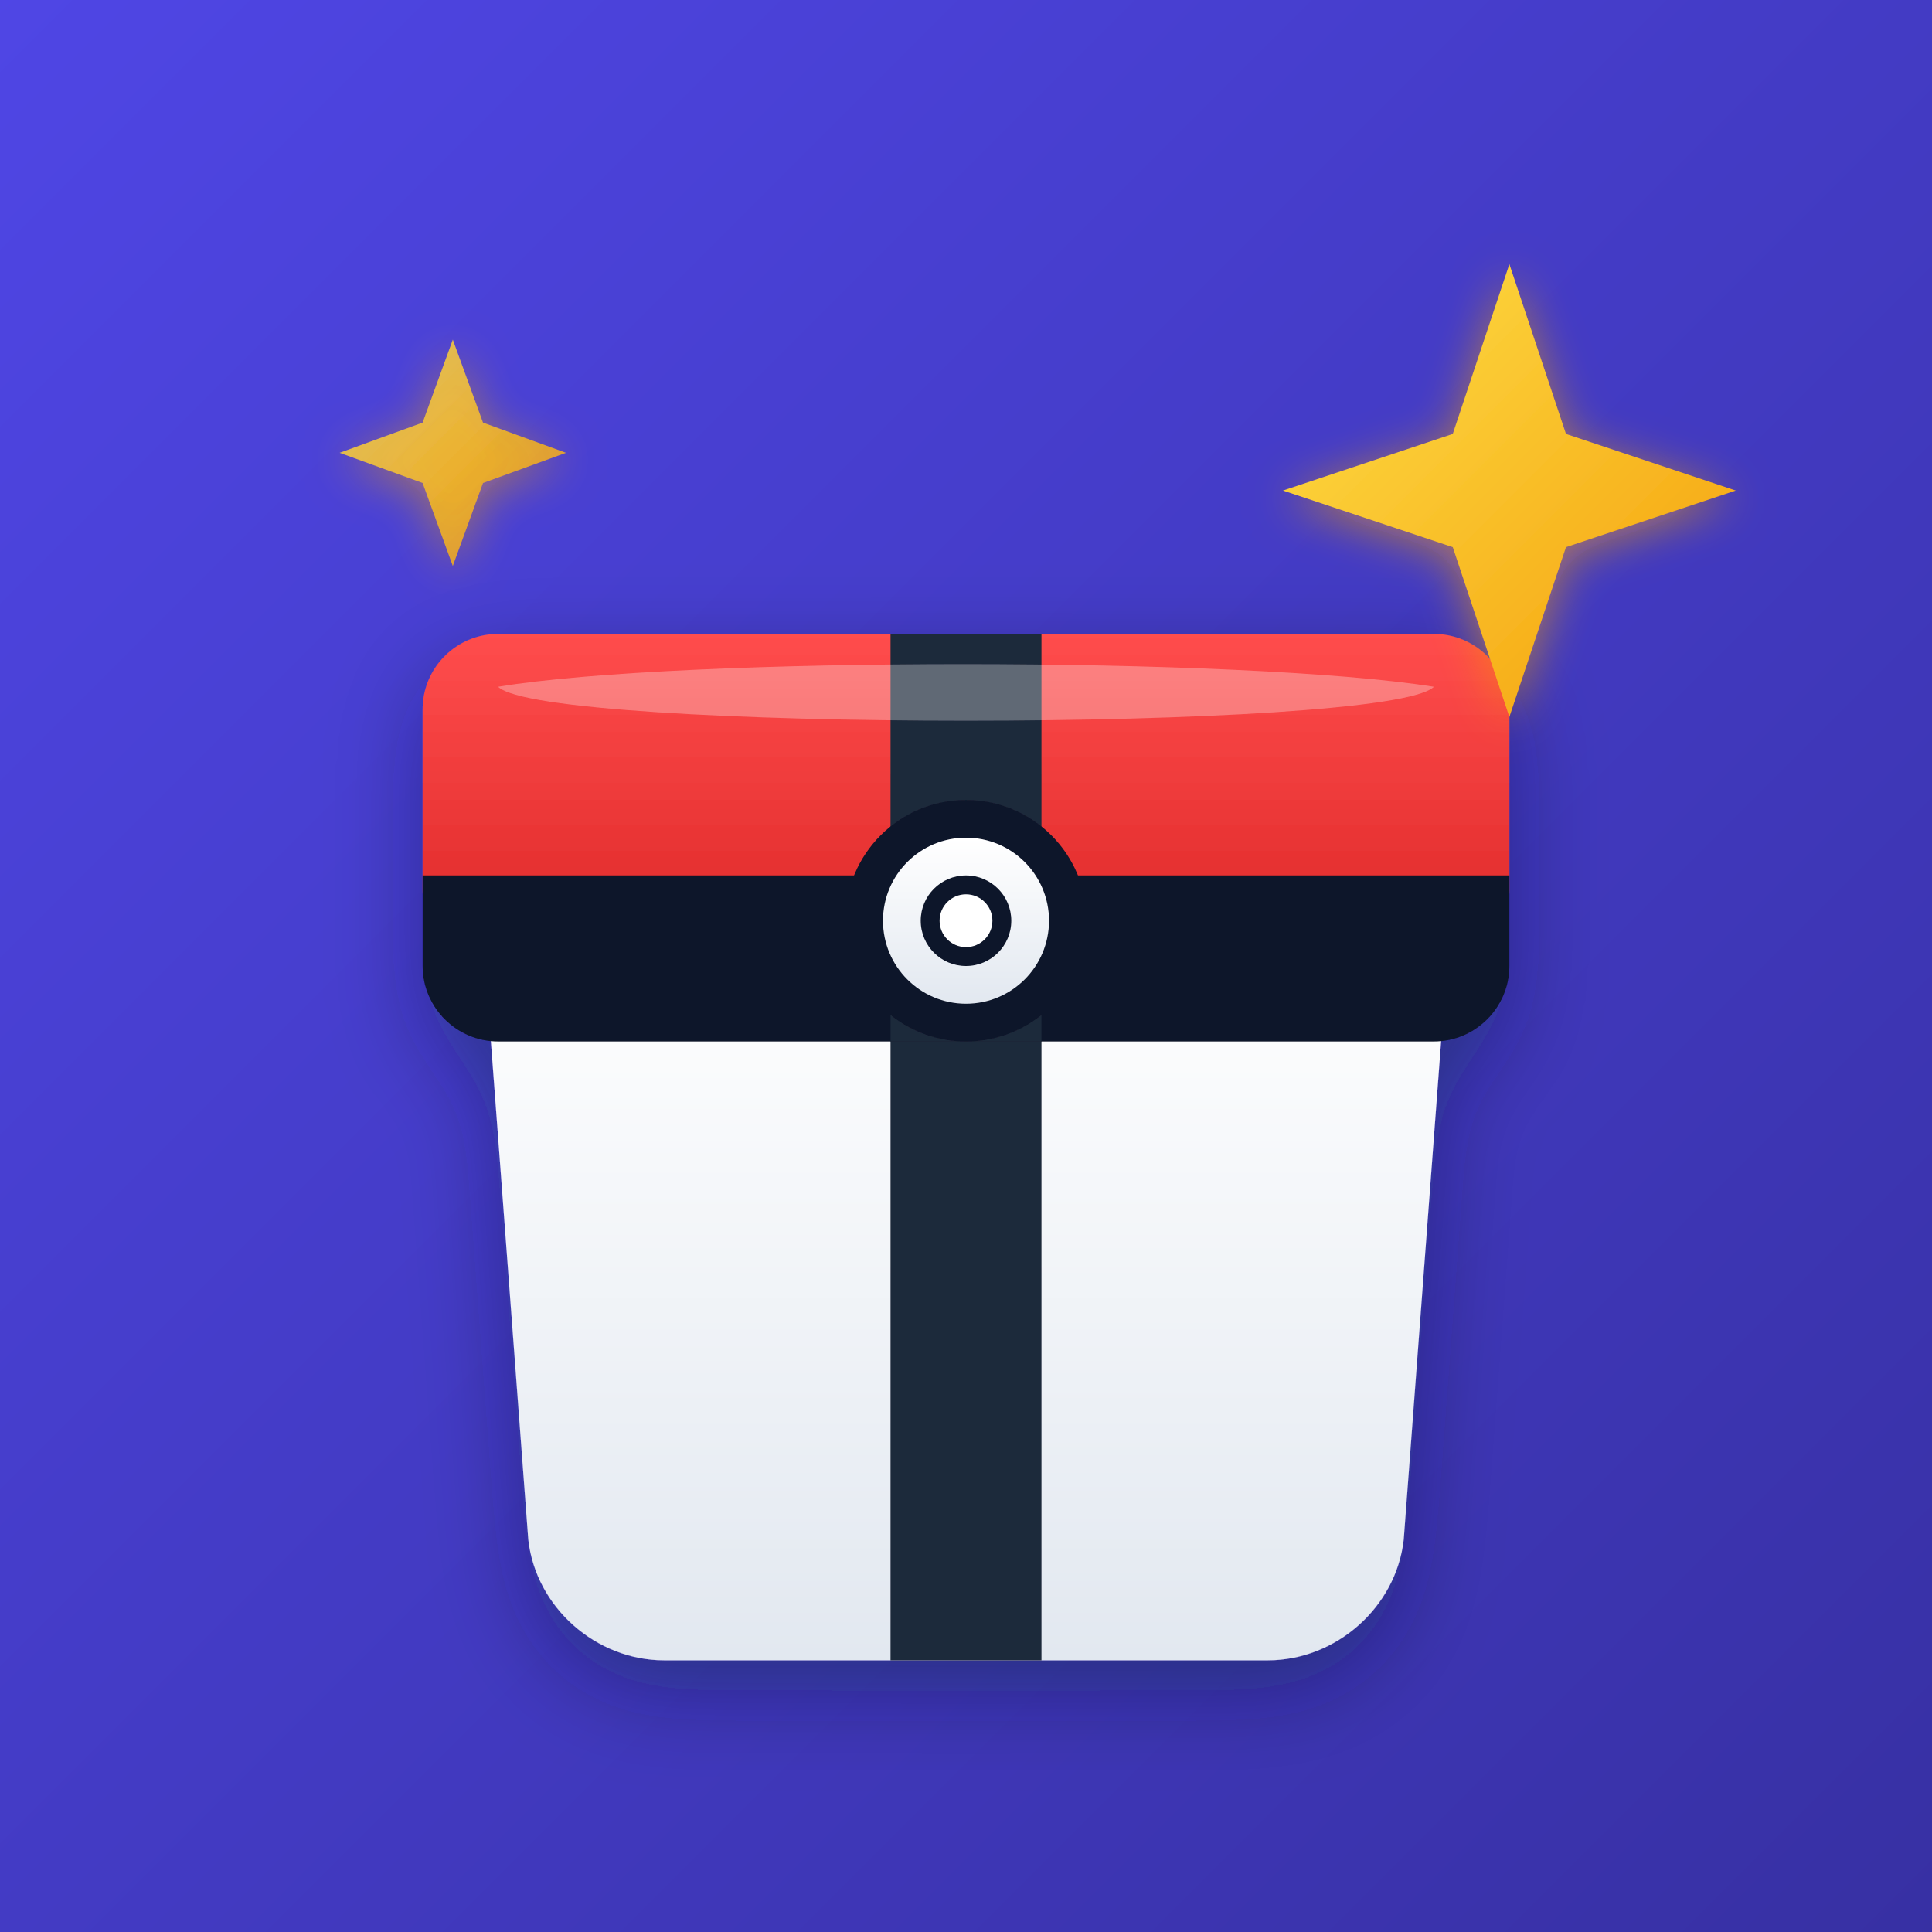
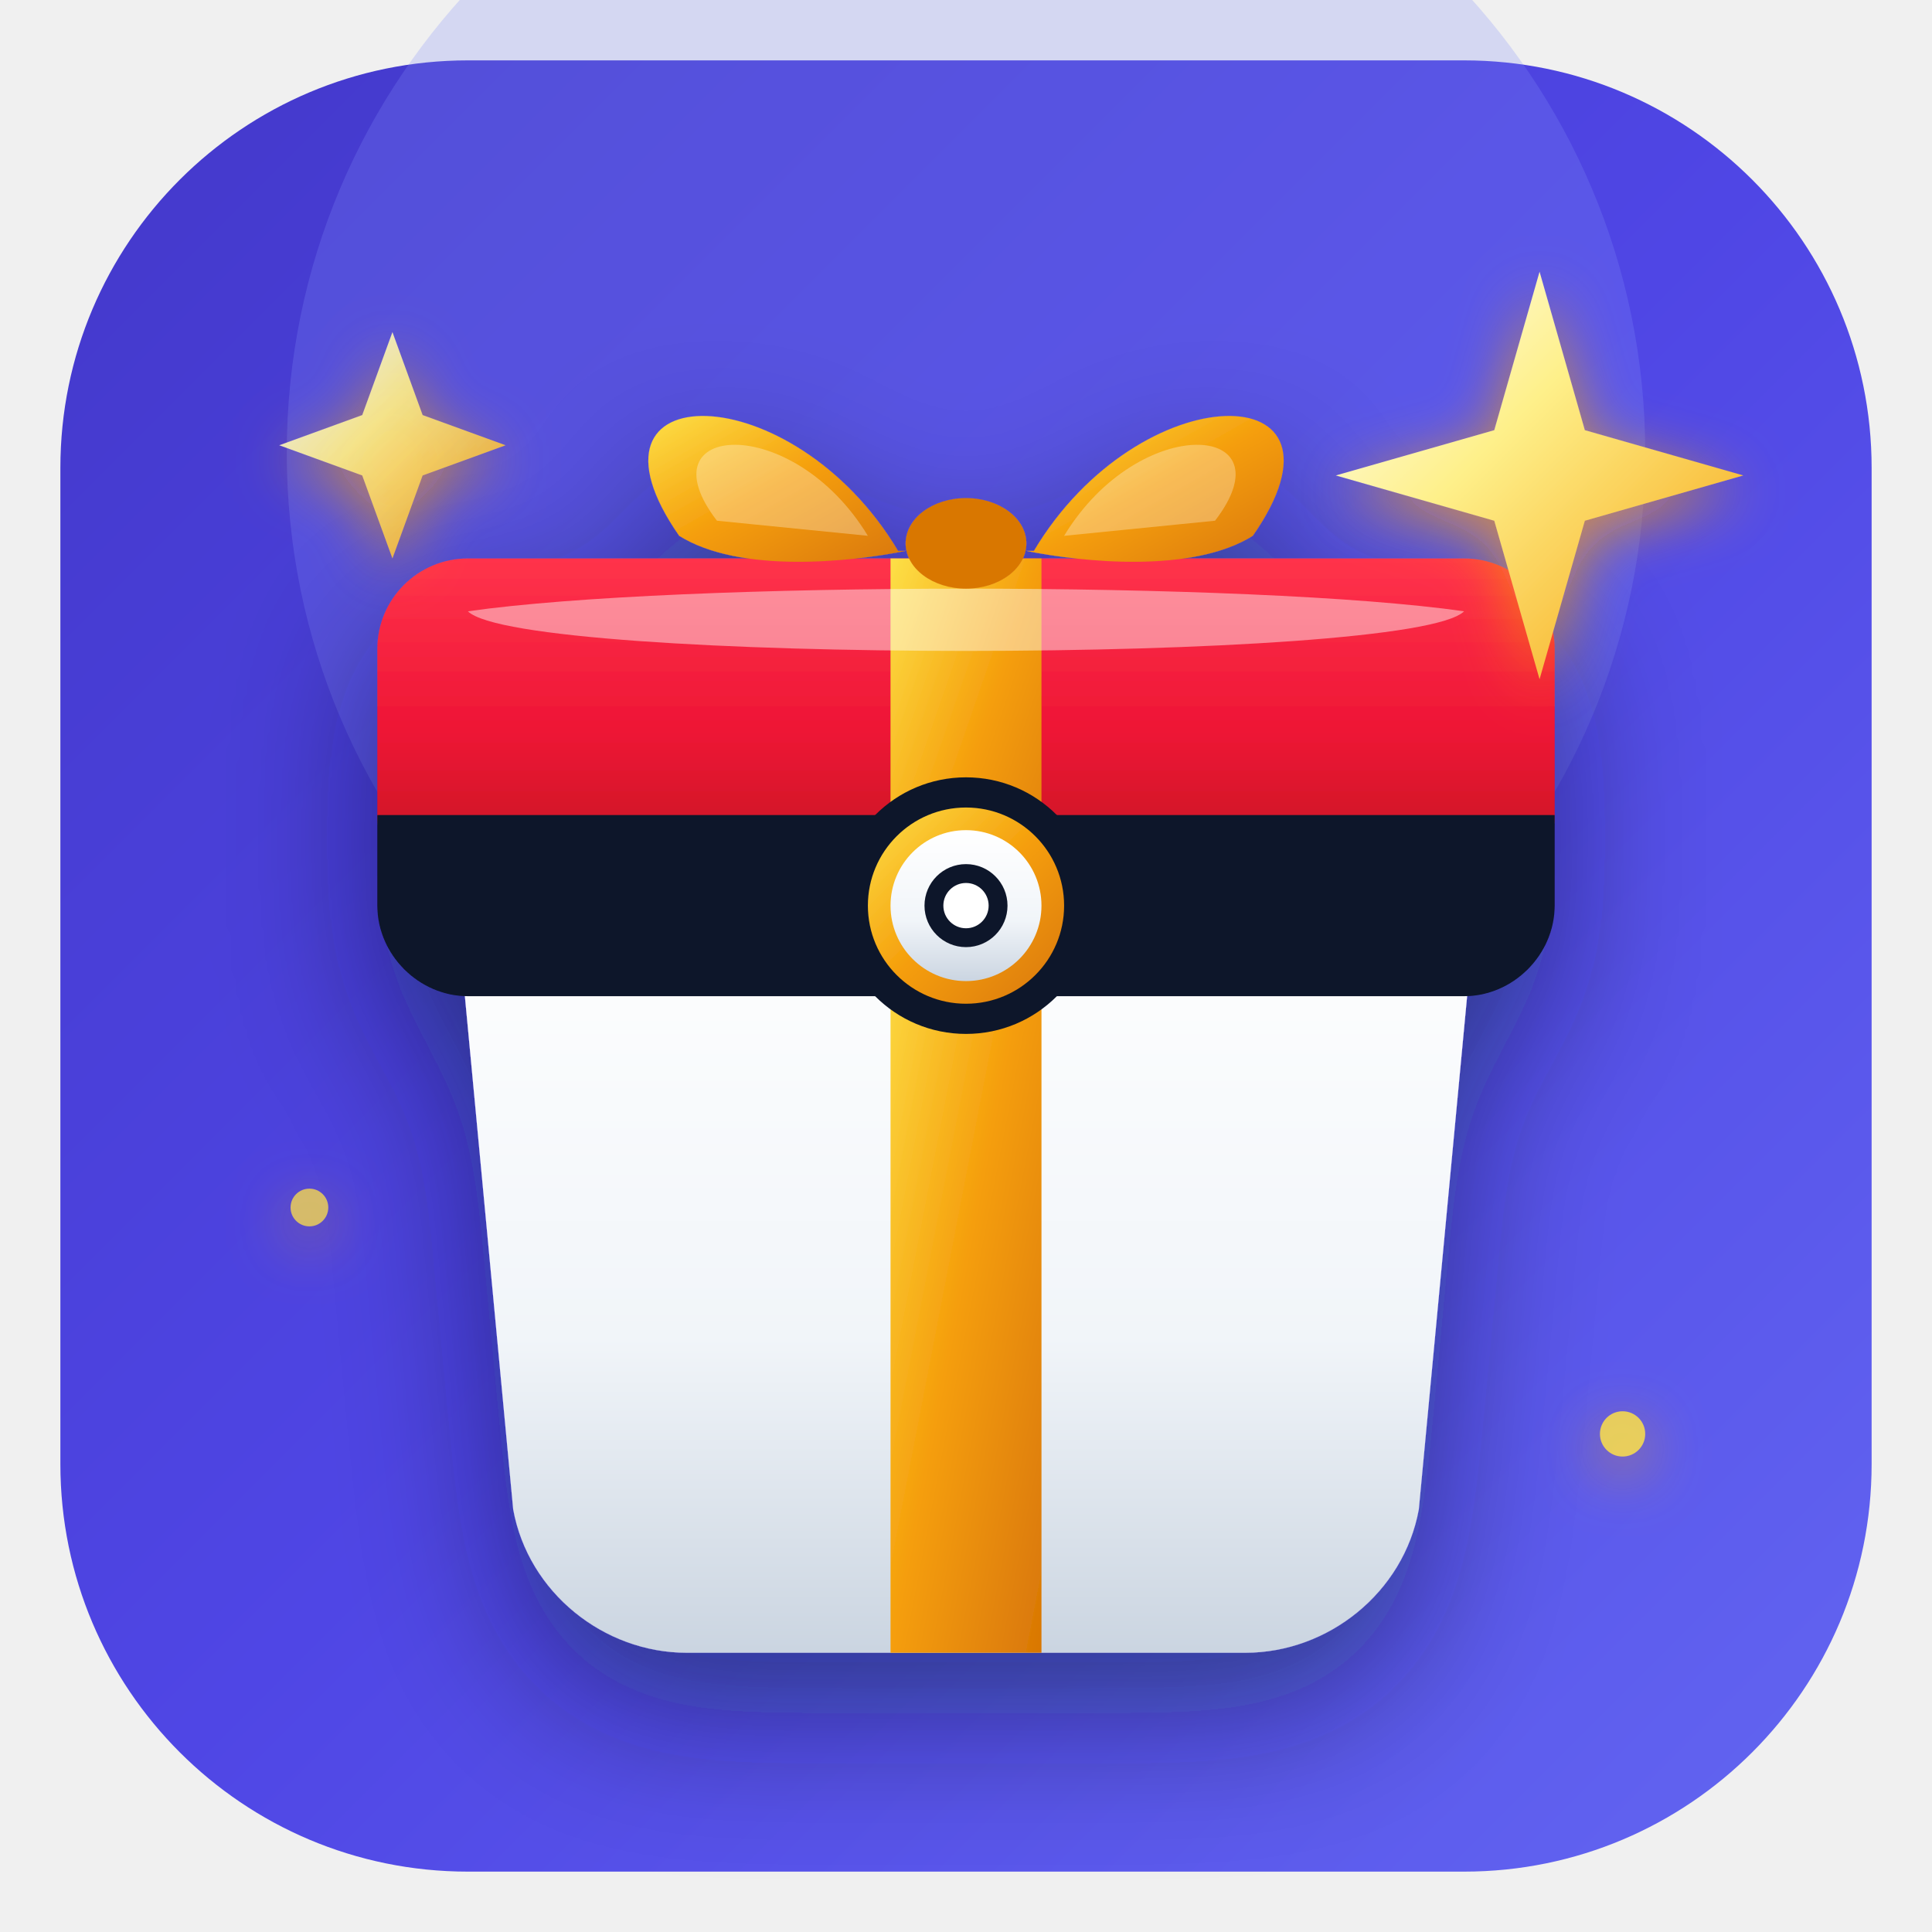
<svg xmlns="http://www.w3.org/2000/svg" viewBox="0 0 512 512" width="100%" height="100%">
  <defs>
    <linearGradient id="bg-grad" x1="0%" y1="0%" x2="100%" y2="100%">
-       <stop offset="0%" stop-color="#4F46E5" />
-       <stop offset="100%" stop-color="#3730A3" />
+       <stop offset="0%" stop-color="#4338CA" />
+       <stop offset="50%" stop-color="#4F46E5" />
+       <stop offset="100%" stop-color="#6366F1" />
    </linearGradient>
-     <linearGradient id="poke-red" x1="0%" y1="0%" x2="0%" y2="100%">
-       <stop offset="0%" stop-color="#FF4D4D" />
-       <stop offset="100%" stop-color="#DC2626" />
+     <linearGradient id="lid-red" x1="0%" y1="0%" x2="0%" y2="100%">
+       <stop offset="0%" stop-color="#FF334B" />
+       <stop offset="50%" stop-color="#EE1535" />
+       <stop offset="100%" stop-color="#B91C1C" />
    </linearGradient>
-     <linearGradient id="poke-white" x1="0%" y1="0%" x2="0%" y2="100%">
+     <linearGradient id="box-white" x1="0%" y1="0%" x2="0%" y2="100%">
      <stop offset="0%" stop-color="#FFFFFF" />
-       <stop offset="100%" stop-color="#E2E8F0" />
+       <stop offset="60%" stop-color="#F1F5F9" />
+       <stop offset="100%" stop-color="#CBD5E1" />
    </linearGradient>
-     <linearGradient id="gold-grad" x1="0%" y1="0%" x2="100%" y2="100%">
+     <linearGradient id="gold-ribbon" x1="0%" y1="0%" x2="100%" y2="100%">
      <stop offset="0%" stop-color="#FDE047" />
+       <stop offset="50%" stop-color="#F59E0B" />
+       <stop offset="100%" stop-color="#D97706" />
+     </linearGradient>
+     <linearGradient id="star-sparkle" x1="0%" y1="0%" x2="100%" y2="100%">
+       <stop offset="0%" stop-color="#FFFFFF" />
+       <stop offset="40%" stop-color="#FEF08A" />
      <stop offset="100%" stop-color="#F59E0B" />
    </linearGradient>
-     <filter id="drop-shadow" x="-20%" y="-20%" width="140%" height="140%">
-       <feDropShadow dx="0" dy="8" stdDeviation="12" flood-color="#0F172A" flood-opacity="0.35" />
+     <filter id="soft-shadow" x="-30%" y="-30%" width="160%" height="160%">
+       <feDropShadow dx="0" dy="16" stdDeviation="20" flood-color="#0F172A" flood-opacity="0.45" />
    </filter>
-     <filter id="sparkle-glow" x="-30%" y="-30%" width="160%" height="160%">
-       <feDropShadow dx="0" dy="2" stdDeviation="6" flood-color="#F59E0B" flood-opacity="0.6" />
+     <filter id="gold-glow" x="-40%" y="-40%" width="180%" height="180%">
+       <feDropShadow dx="0" dy="4" stdDeviation="8" flood-color="#F59E0B" flood-opacity="0.75" />
    </filter>
  </defs>
-   <rect x="0" y="0" width="512" height="512" fill="url(#bg-grad)" />
-   <g filter="url(#drop-shadow)" transform="translate(0, 8)">
-     <path d="M 128 240 L 384 240 L 372 400 C 370 418 354 432 336 432 L 176 432 C 158 432 142 418 140 400 Z" fill="url(#poke-white)" />
-     <rect x="236" y="240" width="40" height="192" fill="#1E293B" />
-     <rect x="112" y="160" width="288" height="88" rx="20" fill="url(#poke-red)" />
-     <path d="M 112 224 L 400 224 L 400 248 C 400 259 391 268 380 268 L 132 268 C 121 268 112 259 112 248 Z" fill="#0F172A" />
-     <rect x="236" y="160" width="40" height="108" fill="#1E293B" />
-     <circle cx="256" cy="236" r="32" fill="#0F172A" />
-     <circle cx="256" cy="236" r="22" fill="url(#poke-white)" />
-     <circle cx="256" cy="236" r="12" fill="#0F172A" />
-     <circle cx="256" cy="236" r="7" fill="#FFFFFF" />
-     <path d="M 132 174 C 180 166 330 166 380 174 C 368 186 144 186 132 174 Z" fill="#FFFFFF" opacity="0.3" />
+   <rect x="16" y="16" width="480" height="480" rx="108" fill="url(#bg-grad)" />
+   <circle cx="256" cy="120" r="180" fill="#818CF8" opacity="0.25" />
+   <g filter="url(#soft-shadow)">
+     <path d="M 120 230 L 392 230 L 376 400 C 372 422 352 438 330 438 L 182 438 C 160 438 140 422 136 400 Z" fill="url(#box-white)" />
+     <rect x="236" y="230" width="40" height="208" fill="url(#gold-ribbon)" />
+     <path d="M 122 230 L 390 230 L 388 250 L 124 250 Z" fill="#0F172A" opacity="0.2" />
+     <rect x="100" y="148" width="312" height="92" rx="24" fill="url(#lid-red)" />
+     <path d="M 100 216 L 412 216 L 412 240 C 412 253 401 264 388 264 L 124 264 C 111 264 100 253 100 240 Z" fill="#0F172A" />
+     <rect x="236" y="148" width="40" height="116" fill="url(#gold-ribbon)" />
+     <path d="M 124 162 C 180 154 332 154 388 162 C 374 176 138 176 124 162 Z" fill="#FFFFFF" opacity="0.45" />
+     <g transform="translate(0, -6)">
+       <path d="M 238 152 C 210 105 150 105 180 148 C 196 158 225 155 240 152 Z" fill="url(#gold-ribbon)" />
+       <path d="M 230 148 C 210 115 170 118 190 144 Z" fill="#FFFFFF" opacity="0.3" />
+       <path d="M 274 152 C 302 105 362 105 332 148 C 316 158 287 155 272 152 Z" fill="url(#gold-ribbon)" />
+       <path d="M 282 148 C 302 115 342 118 322 144 Z" fill="#FFFFFF" opacity="0.3" />
+       <ellipse cx="256" cy="150" rx="16" ry="12" fill="#D97706" />
+     </g>
+     <circle cx="256" cy="240" r="34" fill="#0F172A" />
+     <circle cx="256" cy="240" r="26" fill="url(#gold-ribbon)" />
+     <circle cx="256" cy="240" r="20" fill="url(#box-white)" />
+     <circle cx="256" cy="240" r="11" fill="#0F172A" />
+     <circle cx="256" cy="240" r="6" fill="#FFFFFF" />
  </g>
-   <g filter="url(#sparkle-glow)">
-     <path d="M 400 70 L 415 115 L 460 130 L 415 145 L 400 190 L 385 145 L 340 130 L 385 115 Z" fill="url(#gold-grad)" />
-     <path d="M 120 90 L 128 112 L 150 120 L 128 128 L 120 150 L 112 128 L 90 120 L 112 112 Z" fill="url(#gold-grad)" opacity="0.85" />
+   <g filter="url(#gold-glow)">
+     <path d="M 408 72 L 420 114 L 462 126 L 420 138 L 408 180 L 396 138 L 354 126 L 396 114 Z" fill="url(#star-sparkle)" />
+     <path d="M 104 88 L 112 110 L 134 118 L 112 126 L 104 148 L 96 126 L 74 118 L 96 110 Z" fill="url(#star-sparkle)" opacity="0.9" />
+     <circle cx="430" cy="380" r="6" fill="#FDE047" opacity="0.85" />
+     <circle cx="82" cy="320" r="5" fill="#FDE047" opacity="0.75" />
  </g>
</svg>
